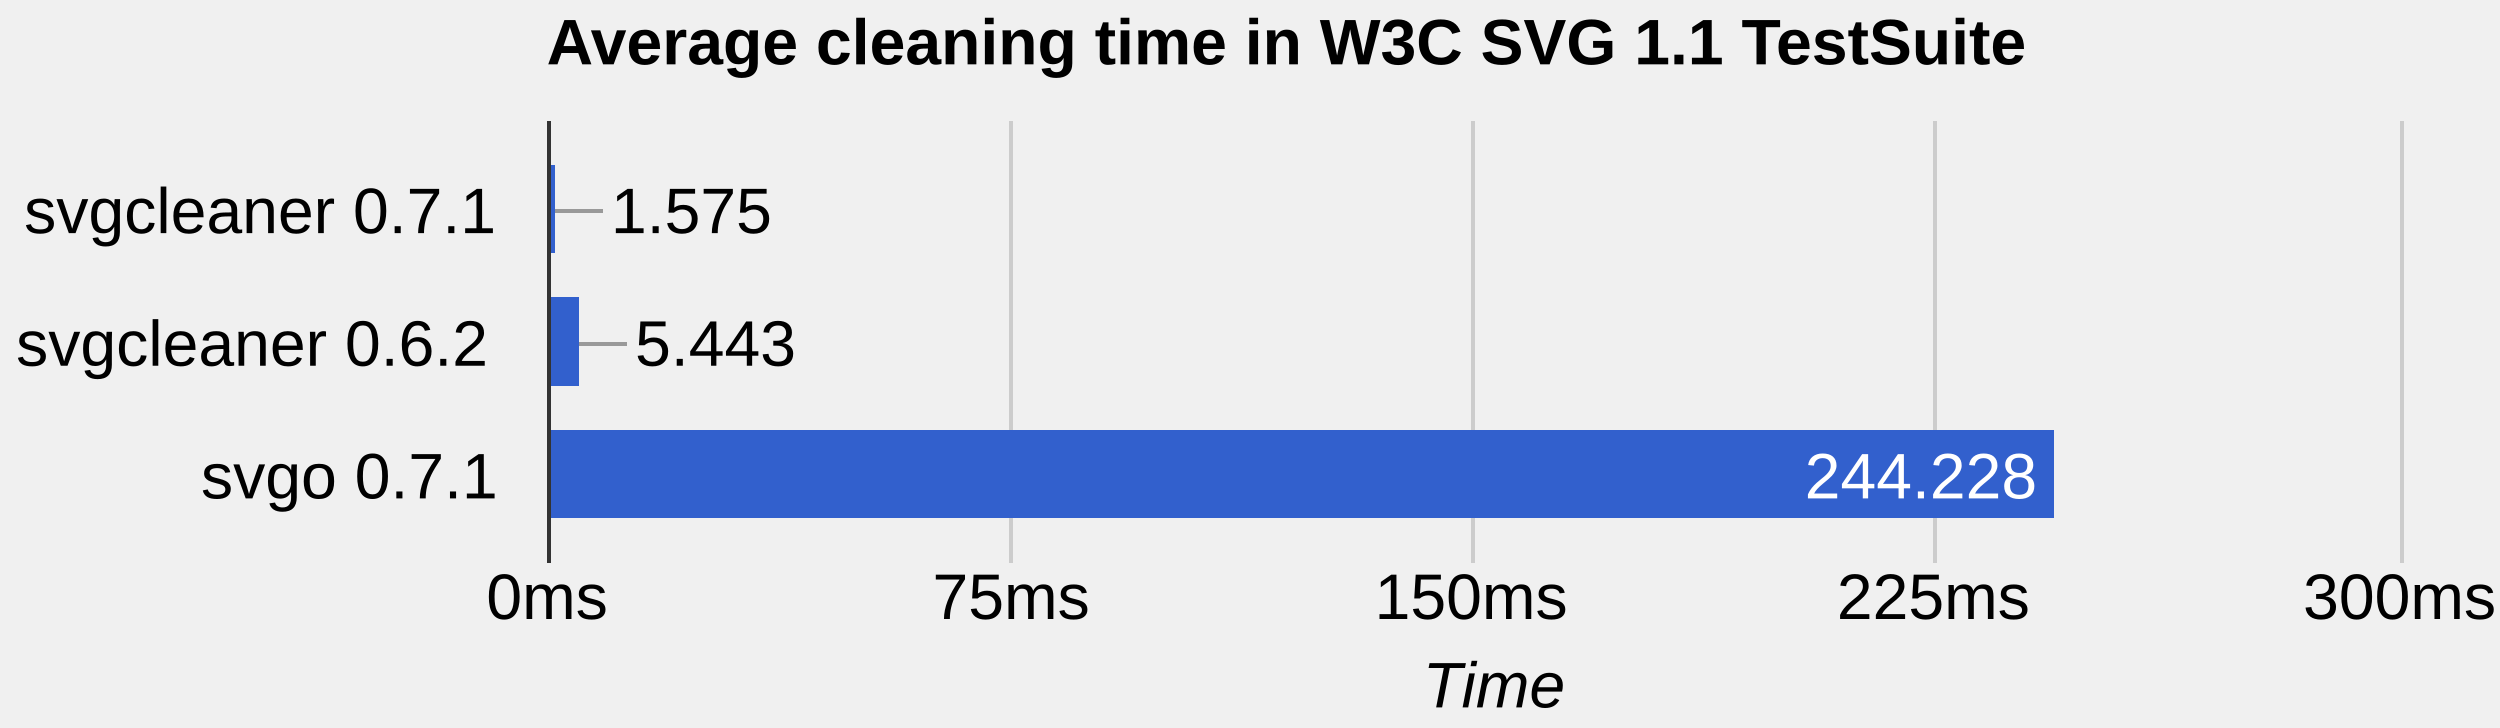
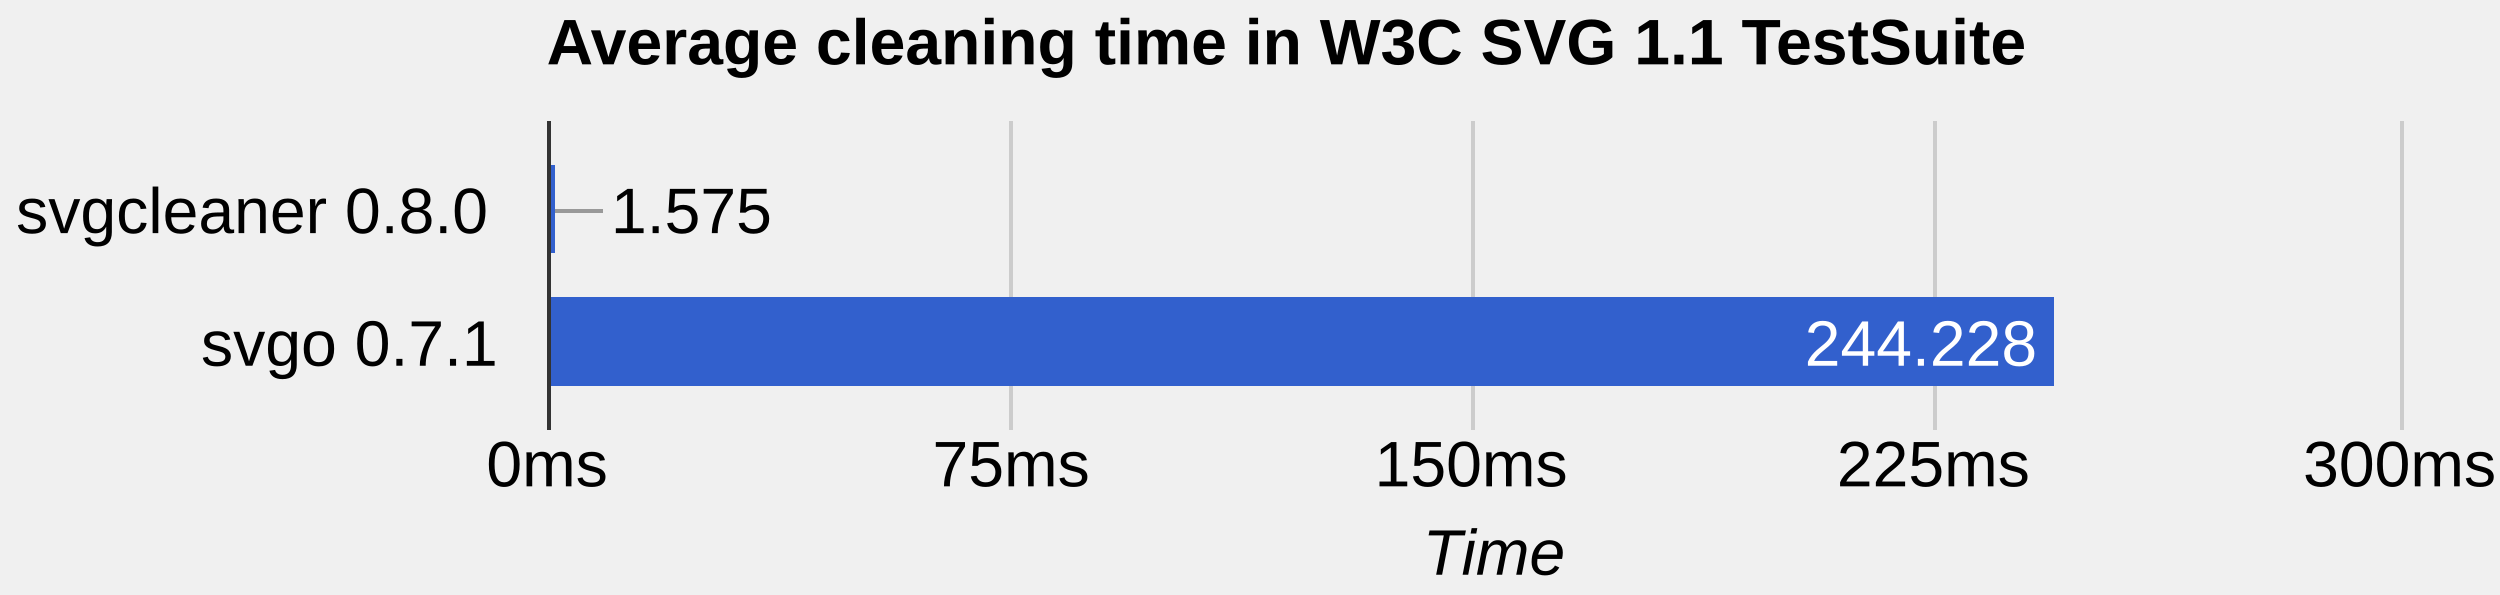
- <svg xmlns="http://www.w3.org/2000/svg" height="181" shape-rendering="crispEdges" width="622">
+ <svg xmlns="http://www.w3.org/2000/svg" height="148" shape-rendering="crispEdges" width="622">
  <text font-family="Arial" font-size="16" font-weight="bold" x="136" y="16">
        Average cleaning time in W3C SVG 1.1 TestSuite
    </text>
-   <text font-family="Arial" font-size="16" x="6" y="58">
-         svgcleaner 0.7.1
+   <text font-family="Arial" font-size="16" x="4" y="58">
+         svgcleaner 0.8.0
    </text>
-   <text font-family="Arial" font-size="16" x="4" y="91">
-         svgcleaner 0.6.2
-     </text>
-   <text font-family="Arial" font-size="16" x="50" y="124">
+   <text font-family="Arial" font-size="16" x="50" y="91">
        svgo 0.7.1
    </text>
-   <rect fill="#ccc" height="110" width="1" x="136" y="30" />
-   <text fill="#000" font-family="Arial" font-size="16" x="121" y="154">
+   <rect fill="#ccc" height="77" width="1" x="136" y="30" />
+   <text fill="#000" font-family="Arial" font-size="16" x="121" y="121">
        0ms
    </text>
-   <rect fill="#ccc" height="110" width="1" x="251" y="30" />
-   <text fill="#000" font-family="Arial" font-size="16" x="232" y="154">
+   <rect fill="#ccc" height="77" width="1" x="251" y="30" />
+   <text fill="#000" font-family="Arial" font-size="16" x="232" y="121">
        75ms
    </text>
-   <rect fill="#ccc" height="110" width="1" x="366" y="30" />
-   <text fill="#000" font-family="Arial" font-size="16" x="342" y="154">
+   <rect fill="#ccc" height="77" width="1" x="366" y="30" />
+   <text fill="#000" font-family="Arial" font-size="16" x="342" y="121">
        150ms
    </text>
-   <rect fill="#ccc" height="110" width="1" x="481" y="30" />
-   <text fill="#000" font-family="Arial" font-size="16" x="457" y="154">
+   <rect fill="#ccc" height="77" width="1" x="481" y="30" />
+   <text fill="#000" font-family="Arial" font-size="16" x="457" y="121">
        225ms
    </text>
-   <rect fill="#ccc" height="110" width="1" x="597" y="30" />
-   <text fill="#000" font-family="Arial" font-size="16" x="573" y="154">
+   <rect fill="#ccc" height="77" width="1" x="597" y="30" />
+   <text fill="#000" font-family="Arial" font-size="16" x="573" y="121">
        300ms
    </text>
  <rect fill="#3260cd" height="22" width="2" x="136" y="41" />
  <rect fill="#999" height="1" width="12" x="138" y="52" />
  <text fill="#000" font-family="Arial" font-size="16" x="152" y="58">
        1.575
    </text>
-   <rect fill="#3260cd" height="22" width="8" x="136" y="74" />
-   <rect fill="#999" height="1" width="12" x="144" y="85" />
-   <text fill="#000" font-family="Arial" font-size="16" x="158" y="91">
-         5.443
-     </text>
-   <rect fill="#3260cd" height="22" width="375" x="136" y="107" />
-   <text fill="#fff" font-family="Arial" font-size="16" x="449" y="124">
+   <rect fill="#3260cd" height="22" width="375" x="136" y="74" />
+   <text fill="#fff" font-family="Arial" font-size="16" x="449" y="91">
        244.228
    </text>
-   <rect fill="#333" height="110" width="1" x="136" y="30" />
-   <text font-family="Arial" font-size="16" font-style="italic" x="354" y="176">
+   <rect fill="#333" height="77" width="1" x="136" y="30" />
+   <text font-family="Arial" font-size="16" font-style="italic" x="354" y="143">
        Time
    </text>
</svg>
